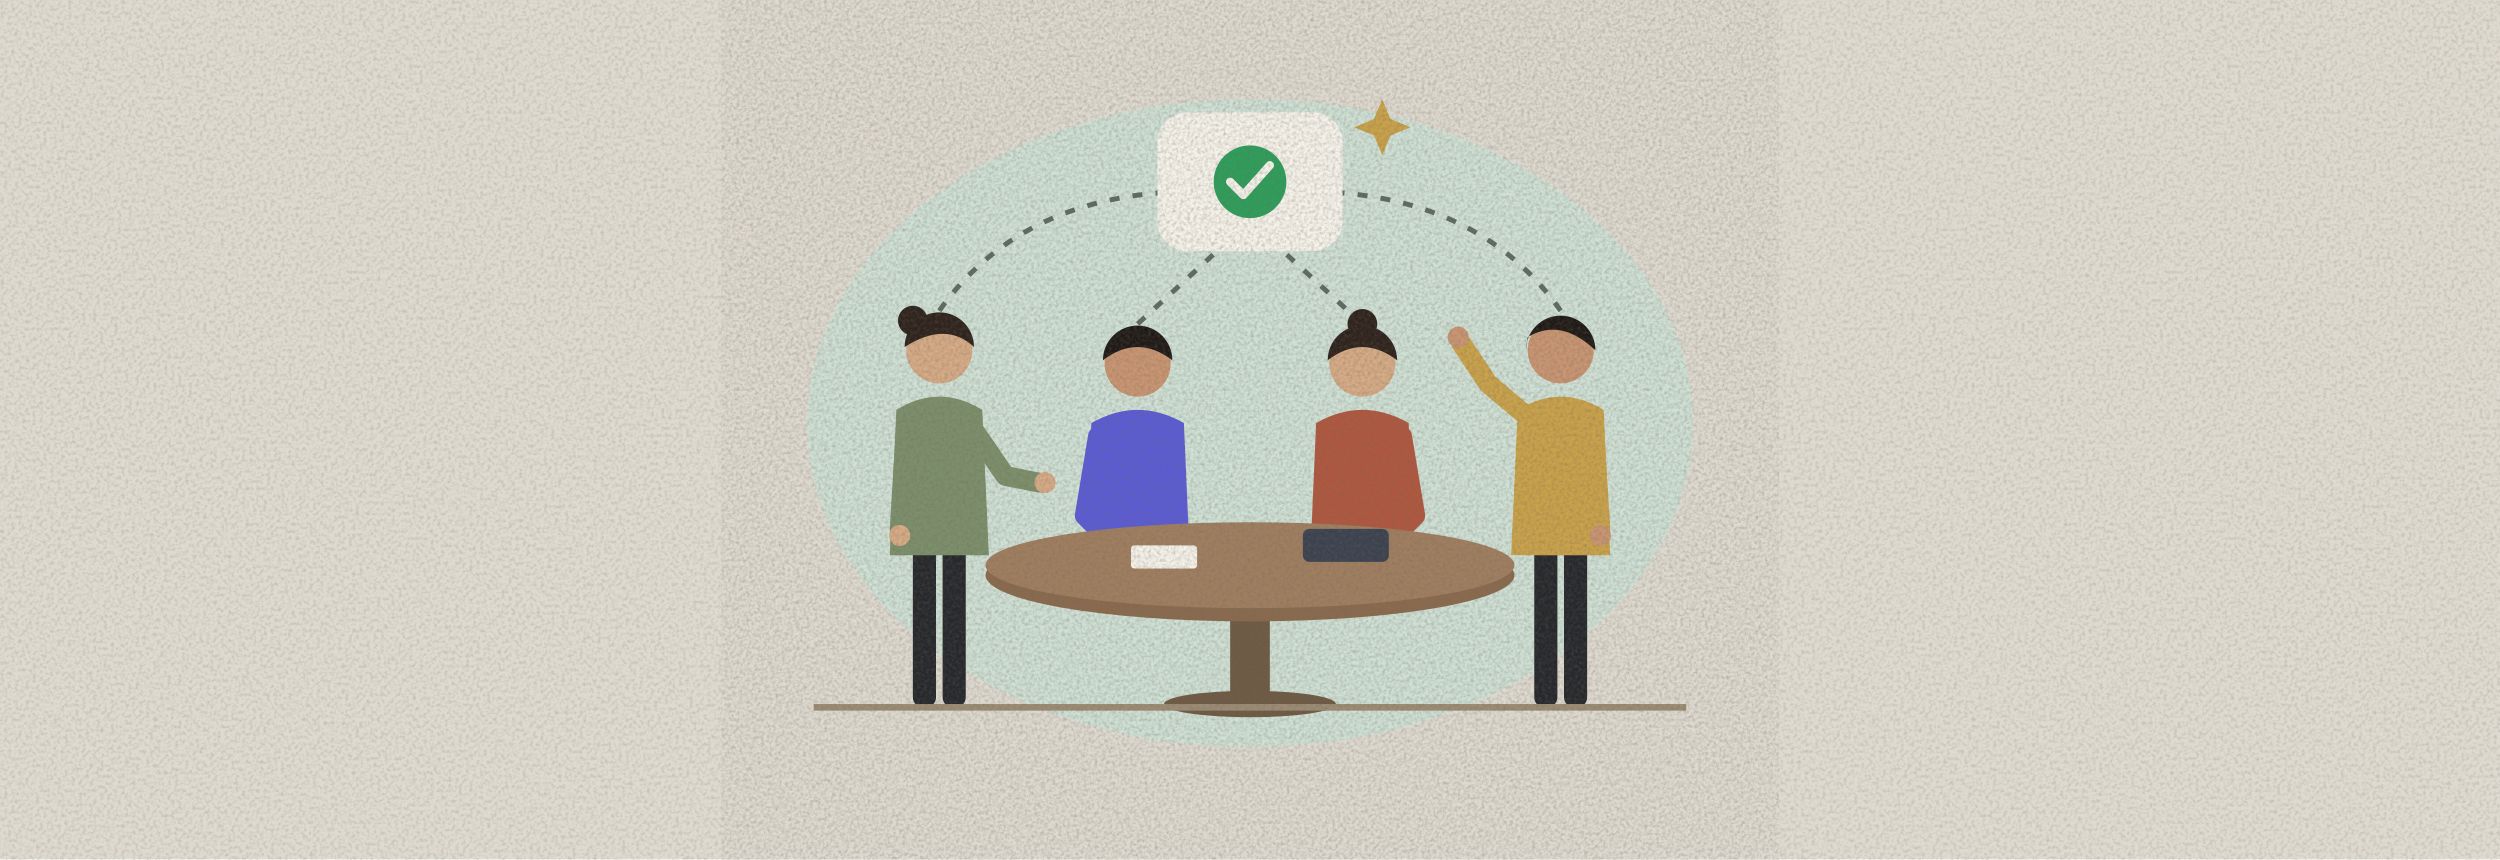
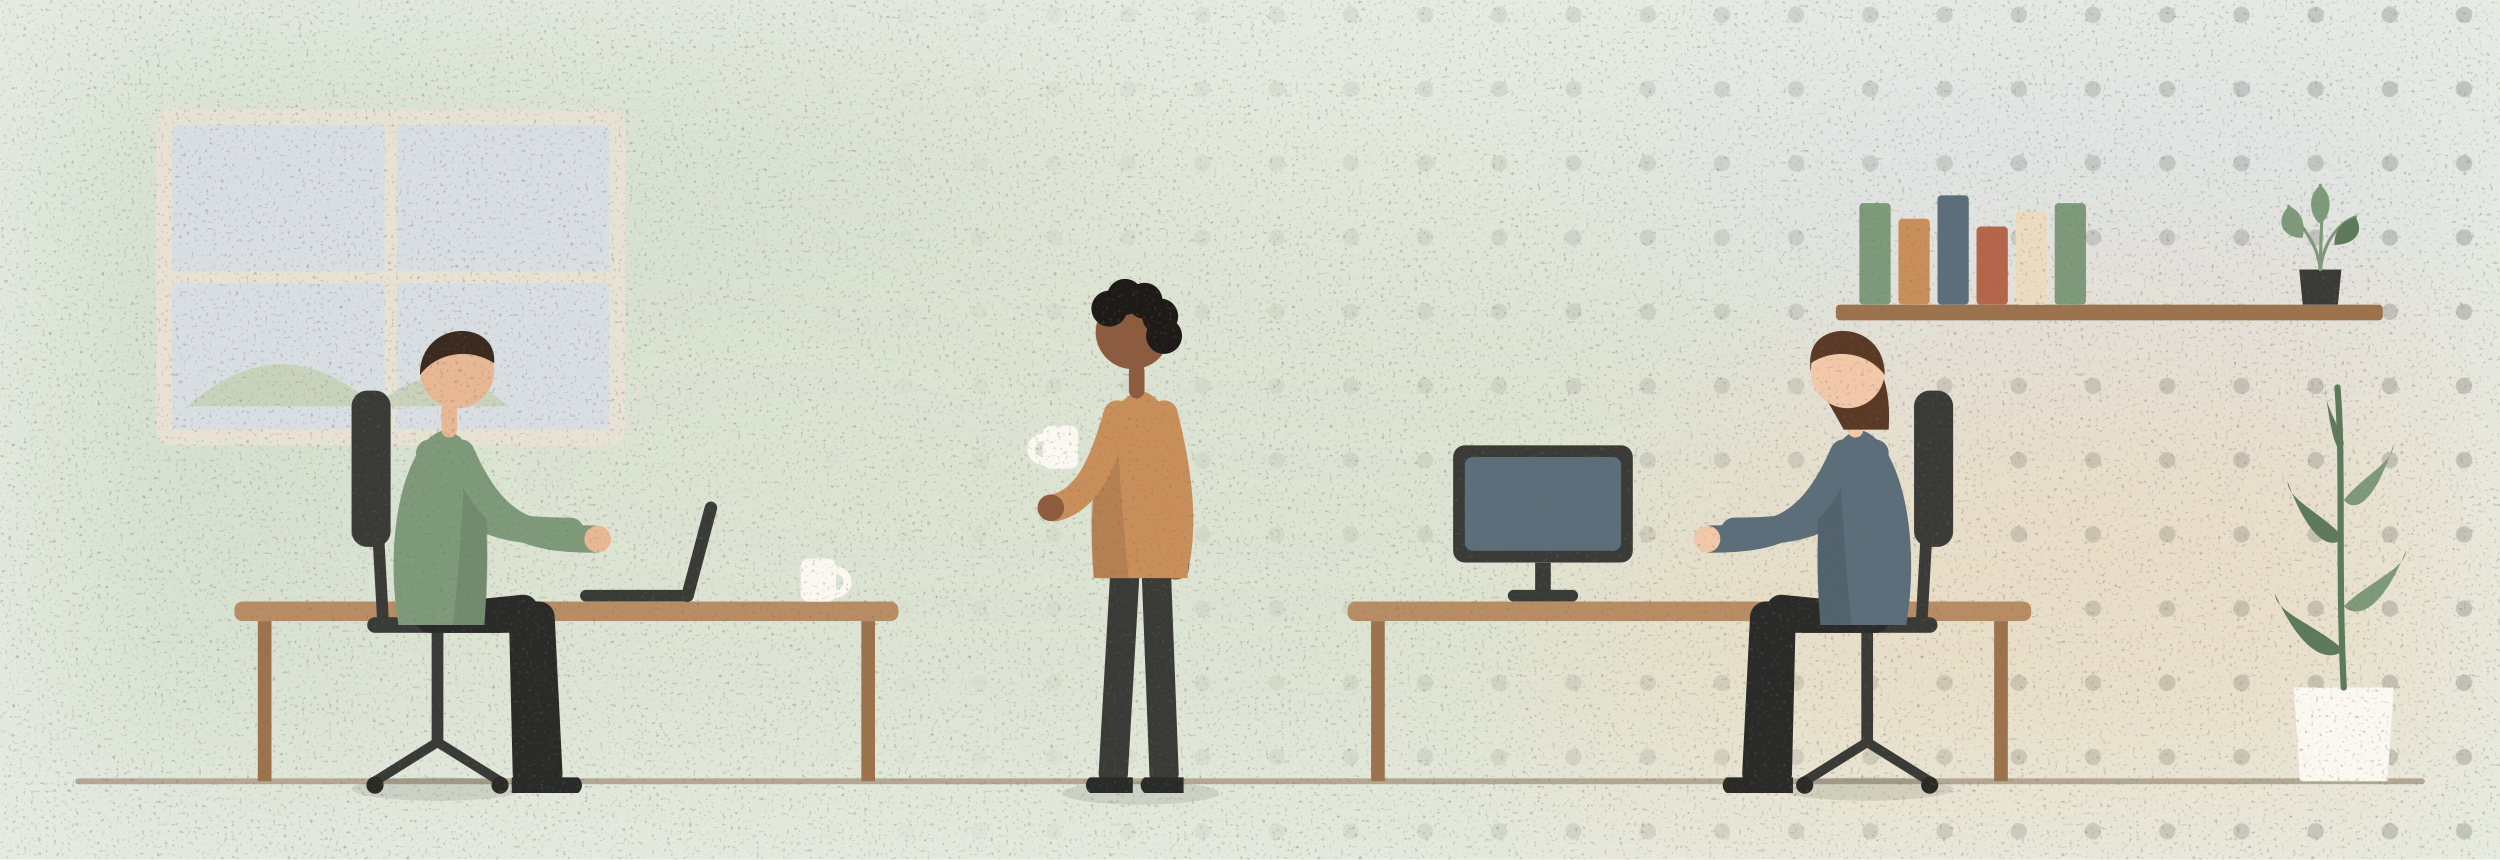
- <svg xmlns="http://www.w3.org/2000/svg" viewBox="0 0 640 220" width="640" height="220" role="img" aria-label="A team of four gathered around a table, agreeing on one recommendation">
-   <style>.g-float{animation:gfloat 5s ease-in-out infinite}.g-twinkle{animation:gtw 3.2s ease-in-out infinite;transform-box:fill-box;transform-origin:center}.g-flow{animation:gflow 1.6s linear infinite}@keyframes gfloat{0%,100%{transform:translateY(0)}50%{transform:translateY(-3px)}}@keyframes gtw{0%,100%{opacity:.35;transform:scale(.8)}50%{opacity:1;transform:scale(1)}}@keyframes gflow{to{stroke-dashoffset:-24}}@media (prefers-reduced-motion:reduce){*{animation:none!important}}</style>
+ <svg xmlns="http://www.w3.org/2000/svg" viewBox="0 0 640 220" width="640" height="220">
  <defs>
-     <filter id="gv-grain-full" x="0" y="0" width="100%" height="100%">
-       <feTurbulence type="fractalNoise" baseFrequency="1.1" numOctaves="2" stitchTiles="stitch" />
-       <feColorMatrix values="0 0 0 0 0.15 0 0 0 0 0.13 0 0 0 0 0.1 0.9 0 0 0 -0.38" />
+     <filter id="atmb" x="-50%" y="-50%" width="200%" height="200%">
+       <feGaussianBlur stdDeviation="38.4" />
+     </filter>
+     <pattern id="atmd" width="19" height="19" patternUnits="userSpaceOnUse">
+       <circle cx="3.8" cy="3.8" r="2.11" fill="#2A2B28" />
+     </pattern>
+     <linearGradient id="atmf" x1="0" x2="1" y1="0" y2="0">
+       <stop offset="0.3" stop-color="#FFFFFF" stop-opacity="0" />
+       <stop offset="1" stop-color="#FFFFFF" stop-opacity="1" />
+     </linearGradient>
+     <mask id="atmm">
+       <rect width="640" height="220" fill="url(#atmf)" />
+     </mask>
+     <filter id="edf1" x="0" y="0" width="100%" height="100%">
+       <feTurbulence type="fractalNoise" baseFrequency="1.05" numOctaves="2" seed="7" stitchTiles="stitch" result="n" />
+       <feColorMatrix in="n" type="matrix" values="0 0 0 0 0.16  0 0 0 0 0.14  0 0 0 0 0.11  0 0 0 1.5 -0.92" />
+       <feComposite in2="SourceAlpha" operator="in" />
    </filter>
  </defs>
-   <rect width="640" height="220" fill="#DEDAD0" />
-   <svg x="0" y="0" width="640" height="220" viewBox="0 0 320 260" preserveAspectRatio="xMidYMid meet">
-     <defs data-dc-tpl="309">
-       <filter data-dc-tpl="310" id="art-grain" x="0" y="0" width="100%" height="100%">
-         <feTurbulence data-dc-tpl="311" type="fractalNoise" baseFrequency="1.1" numOctaves="2" stitchTiles="stitch" />
-         <feColorMatrix data-dc-tpl="312" values="0 0 0 0 0.15 0 0 0 0 0.13 0 0 0 0 0.1 0.9 0 0 0 -0.38" />
-       </filter>
-     </defs>
-     <rect data-dc-tpl="313" width="320" height="260" fill="#DEDAD0" />
-     <ellipse data-dc-tpl="314" cx="160" cy="128" rx="134" ry="98" fill="#CFE0D5" />
-     <g data-dc-tpl="315" stroke="#5E6B62" stroke-width="1.5" stroke-dasharray="3 4" fill="none" class="g-flow">
-       <path data-dc-tpl="316" d="M126 98 L150 76" />
-       <path data-dc-tpl="317" d="M194 98 L170 76" />
-       <path data-dc-tpl="318" d="M66 94 Q90 60 138 58" />
-       <path data-dc-tpl="319" d="M254 94 Q230 60 182 58" />
+   <g id="edx1">
+     <rect width="640" height="220" fill="#E7ECE3" />
+     <g filter="url(#atmb)">
+       <circle class="atm-drift" cx="77" cy="18" r="192" fill="#CFDCCB" opacity="0.9" />
+       <ellipse cx="330" cy="140" rx="270" ry="101" fill="#DCE3D3" />
+       <circle class="atm-drift" style="animation-delay: -7s" cx="602" cy="9" r="166" fill="#DCE3E8" />
+       <circle class="atm-drift" style="animation-delay: -12s" cx="550" cy="224" r="154" fill="#EBDCC0" opacity="0.8" />
    </g>
-     <g data-dc-tpl="320" class="g-float">
-       <rect data-dc-tpl="321" x="132" y="34" width="56" height="42" rx="9" fill="#F5F2EA" />
-       <circle data-dc-tpl="322" cx="160" cy="55" r="11" fill="#2E9E5B" />
-       <path data-dc-tpl="323" d="M154 55 l4 4 l8 -9" fill="none" stroke="#F5F2EA" stroke-width="2.5" stroke-linecap="round" stroke-linejoin="round" />
+     <rect width="640" height="220" fill="url(#atmd)" opacity="0.2" mask="url(#atmm)" />
+     <rect x="40" y="28" width="120" height="86" rx="4" fill="#E8E2D4" />
+     <rect x="44" y="32" width="112" height="78" rx="2" fill="#D9DEE3" />
+     <path d="M100.0 32 V110 M44 71.0 H156" fill="none" stroke="#E8E2D4" stroke-width="3" stroke-linecap="round" stroke-linejoin="round" />
+     <path d="M48 104 q 24.0 -21.5 48.0 0 q 18.0 -15.48 34.0 0 Z" fill="#C9D3BC" />
+     <rect x="470" y="78" width="140" height="4" rx="1" fill="#9C734D" />
+     <rect x="476" y="52" width="8" height="26" rx="1" fill="#7E9A7B" />
+     <rect x="486" y="56" width="8" height="22" rx="1" fill="#C98F5B" />
+     <rect x="496" y="50" width="8" height="28" rx="1" fill="#5B6E7A" />
+     <rect x="506" y="58" width="8" height="20" rx="1" fill="#B5654A" />
+     <rect x="516" y="54" width="8" height="24" rx="1" fill="#EBDCC0" />
+     <rect x="526" y="52" width="8" height="26" rx="1" fill="#7E9A7B" />
+     <g transform="translate(594 78) scale(0.45 0.45)">
+       <path d="M-10 0 L10 0 L12 -20 L-12 -20 Z" fill="#3A3B37" />
+       <path d="M0 -20 C -2 -38 -12 -44 -18 -56" fill="none" stroke="#7E9A7B" stroke-width="1.8" stroke-linecap="round" stroke-linejoin="round" />
+       <path d="M0 -20 C 2 -36 10 -46 20 -50" fill="none" stroke="#7E9A7B" stroke-width="1.8" stroke-linecap="round" stroke-linejoin="round" />
+       <path d="M0 -20 C 0 -40 2 -54 0 -68" fill="none" stroke="#7E9A7B" stroke-width="1.8" stroke-linecap="round" stroke-linejoin="round" />
+       <path d="M-18 -56 C -26 -48 -22 -38 -10 -38 C -8 -48 -12 -54 -18 -56 Z" fill="#7E9A7B" />
+       <path d="M20 -50 C 26 -40 18 -34 8 -34 C 8 -44 14 -48 20 -50 Z" fill="#5E7A5C" />
+       <path d="M0 -68 C -8 -62 -6 -50 0 -46 C 6 -50 8 -62 0 -68 Z" fill="#7E9A7B" />
    </g>
-     <path data-dc-tpl="324" class="g-twinkle" d="M200 30 l2.5 6 l6 2.5 l-6 2.5 l-2.5 6 l-2.5 -6 l-6 -2.5 l6 -2.5 Z" fill="#C9A24B" />
-     <g data-dc-tpl="325" transform="translate(126 0)">
-       <path data-dc-tpl="326" d="M-14 128 Q0 120 14 128 L16 174 L-16 174 Z" fill="#5B5BD6" />
-       <path data-dc-tpl="327" d="M-12 132 L-16 156 L-8 164" fill="none" stroke="#5B5BD6" stroke-width="6" stroke-linecap="round" stroke-linejoin="round" />
-       <circle data-dc-tpl="328" cx="0" cy="110" r="10" fill="#C99572" />
-       <path data-dc-tpl="329" d="M-10.5 109 A10.5 10.5 0 0 1 10.5 109 Q0 101 -10.5 109 Z" fill="#1F1A17" />
+     <path d="M20 200 H620" fill="none" stroke="#B3A894" stroke-width="1.5" stroke-linecap="round" stroke-linejoin="round" />
+     <rect x="60" y="154" width="170" height="5" rx="2" fill="#B98D63" />
+     <rect x="66" y="159" width="3.5" height="41" rx="0" fill="#9C734D" />
+     <rect x="220.5" y="159" width="3.5" height="41" rx="0" fill="#9C734D" />
+     <path d="M150 152.5 H176" fill="none" stroke="#3A3B37" stroke-width="3" stroke-linecap="round" stroke-linejoin="round" />
+     <path d="M176 152.5 L182 130" fill="none" stroke="#3A3B37" stroke-width="3.2" stroke-linecap="round" stroke-linejoin="round" />
+     <rect x="205" y="143" width="9" height="11" rx="2" fill="#FBF8F2" />
+     <path d="M214 146 a3 3 0 0 1 0 6" fill="none" stroke="#FBF8F2" stroke-width="2" stroke-linecap="round" stroke-linejoin="round" />
+     <g transform="translate(112 200) scale(1 1)">
+       <path d="M-14 -42 L-17 -96" fill="none" stroke="#3A3B37" stroke-width="3" stroke-linecap="round" stroke-linejoin="round" />
+       <rect x="-22" y="-100" width="10" height="40" rx="4" fill="#3A3B37" />
+       <path d="M-16 -40 H16" fill="none" stroke="#3A3B37" stroke-width="4" stroke-linecap="round" stroke-linejoin="round" />
+       <path d="M0 -38 V-10" fill="none" stroke="#3A3B37" stroke-width="3" stroke-linecap="round" stroke-linejoin="round" />
+       <path d="M-16 0 L0 -10 L16 0" fill="none" stroke="#3A3B37" stroke-width="2.5" stroke-linecap="round" stroke-linejoin="round" />
+       <circle cx="-16" cy="1" r="2.2" fill="#2A2B28" />
+       <circle cx="16" cy="1" r="2.2" fill="#2A2B28" />
+       <ellipse cx="0" cy="2" rx="22" ry="3" fill="rgba(42,43,40,.12)" />
+       <path d="M-2 -84 C 6 -66 16 -64 34 -64" fill="none" stroke="#7E9A7B" stroke-width="7" stroke-linecap="round" stroke-linejoin="round" />
+       <path d="M-2 -42 L26 -42 L28 -2" fill="none" stroke="#2A2B28" stroke-width="8" stroke-linecap="round" stroke-linejoin="round" />
+       <path d="M24 -1 h12 a2.5 2.5 0 0 1 0 4 h-12 z" fill="#2A2B28" />
+       <path d="M2 -42 L22 -44 L23 -2" fill="none" stroke="#2A2B28" stroke-width="7.5" stroke-linecap="round" stroke-linejoin="round" />
+       <path d="M19 -1 h11 a2.5 2.5 0 0 1 0 4 h-11 z" fill="#2A2B28" />
+       <path d="M-10 -40 C -14 -64 -8 -88 2 -90 C 12 -88 14 -66 12 -40 Z" fill="#7E9A7B" />
+       <path d="M4 -40 C 6 -60 7 -78 7 -86 C 13 -80 14 -62 12 -40 Z" fill="rgba(0,0,0,.10)" />
+       <path d="M3 -90 V-95" fill="none" stroke="#E8B894" stroke-width="4" stroke-linecap="round" stroke-linejoin="round" />
+       <circle cx="5" cy="-105" r="9.5" fill="#E8B894" />
+       <path d="M-4.5 -104 C -4.5 -118.5 15.5 -118.5 14.5 -107 C 8.5 -111 0 -110 -4.5 -104 Z" fill="#3A2A20" />
+       <path d="M6 -84 C 14 -66 22 -62 40 -62" fill="none" stroke="#7E9A7B" stroke-width="7" stroke-linecap="round" stroke-linejoin="round" />
+       <circle cx="41" cy="-62" r="3.4" fill="#E8B894" />
    </g>
-     <g data-dc-tpl="330" transform="translate(194 0)">
-       <path data-dc-tpl="331" d="M-14 128 Q0 120 14 128 L16 174 L-16 174 Z" fill="#B0573F" />
-       <path data-dc-tpl="332" d="M12 132 L16 156 L8 164" fill="none" stroke="#B0573F" stroke-width="6" stroke-linecap="round" stroke-linejoin="round" />
-       <circle data-dc-tpl="333" cx="0" cy="110" r="10" fill="#D6AB86" />
-       <path data-dc-tpl="334" d="M-10.5 109 A10.5 10.5 0 0 1 10.5 109 Q0 101 -10.5 109 Z" fill="#2E231D" />
-       <circle data-dc-tpl="335" cx="0" cy="98" r="4.5" fill="#2E231D" />
+     <g transform="translate(292 200) scale(-1 1)">
+       <ellipse cx="0" cy="3" rx="20" ry="3" fill="rgba(42,43,40,.12)" />
+       <path d="M-6 -94 C -10 -78 -11 -66 -9 -56" fill="none" stroke="#C98F5B" stroke-width="7" stroke-linecap="round" stroke-linejoin="round" />
+       <circle cx="-9" cy="-55" r="3.4" fill="#8D5B3E" />
+       <path d="M-4 -54 L-6 -2" fill="none" stroke="#3A3B37" stroke-width="7.5" stroke-linecap="round" stroke-linejoin="round" />
+       <path d="M4 -54 L7 -2" fill="none" stroke="#3A3B37" stroke-width="7.5" stroke-linecap="round" stroke-linejoin="round" />
+       <path d="M-11 -1 h10 a2.5 2.5 0 0 1 0 4 h-10 z" fill="#2A2B28" />
+       <path d="M2 -1 h11 a2.5 2.5 0 0 1 0 4 h-11 z" fill="#2A2B28" />
+       <path d="M-12 -52 C -14 -76 -10 -98 0 -100 C 10 -98 14 -76 12 -52 Z" fill="#C98F5B" />
+       <path d="M3 -52 C 5 -70 6 -88 6 -96 C 12 -90 14 -74 12 -52 Z" fill="rgba(0,0,0,.10)" />
+       <path d="M1 -100 V-105" fill="none" stroke="#8D5B3E" stroke-width="4" stroke-linecap="round" stroke-linejoin="round" />
+       <circle cx="2" cy="-115" r="9.5" fill="#8D5B3E" />
+       <circle cx="-5" cy="-119" r="4.6" fill="#1E1A18" />
+       <circle cx="-1" cy="-123" r="4.6" fill="#1E1A18" />
+       <circle cx="4" cy="-124" r="4.6" fill="#1E1A18" />
+       <circle cx="8" cy="-121" r="4.6" fill="#1E1A18" />
+       <circle cx="-6" cy="-114" r="4.6" fill="#1E1A18" />
+       <rect x="16" y="-91" width="9" height="11" rx="2" fill="#FBF8F2" />
+       <path d="M25 -88 a3 3 0 0 1 0 6" fill="none" stroke="#FBF8F2" stroke-width="2" stroke-linecap="round" stroke-linejoin="round" />
+       <path d="M6 -94 C 10 -80 14 -72 22 -70" fill="none" stroke="#C98F5B" stroke-width="7" stroke-linecap="round" stroke-linejoin="round" />
+       <circle cx="23" cy="-70" r="3.4" fill="#8D5B3E" />
    </g>
-     <rect data-dc-tpl="336" x="154" y="178" width="12" height="36" fill="#6E5A44" />
-     <ellipse data-dc-tpl="337" cx="160" cy="213" rx="26" ry="4" fill="#6E5A44" />
-     <ellipse data-dc-tpl="338" cx="160" cy="174" rx="80" ry="14" fill="#8A6A4E" />
-     <ellipse data-dc-tpl="339" cx="160" cy="171" rx="80" ry="13" fill="#A07E60" />
-     <rect data-dc-tpl="340" x="124" y="165" width="20" height="7" rx="1" fill="#F5F2EA" />
-     <rect data-dc-tpl="341" x="176" y="160" width="26" height="10" rx="2" fill="#3B4250" />
-     <g data-dc-tpl="342" transform="translate(66 0)">
-       <rect data-dc-tpl="343" x="-8" y="164" width="7" height="50" rx="3" fill="#26282C" />
-       <rect data-dc-tpl="344" x="1" y="164" width="7" height="50" rx="3" fill="#26282C" />
-       <path data-dc-tpl="345" d="M-13 124 Q0 116 13 124 L15 168 L-15 168 Z" fill="#7C8F6B" />
-       <path data-dc-tpl="346" d="M-10 128 L-12 160" stroke="#7C8F6B" stroke-width="6" stroke-linecap="round" />
-       <circle data-dc-tpl="347" cx="-12" cy="162" r="3.2" fill="#D6AB86" />
-       <path data-dc-tpl="348" d="M9 128 L20 144 L30 146" fill="none" stroke="#7C8F6B" stroke-width="6" stroke-linecap="round" stroke-linejoin="round" />
-       <circle data-dc-tpl="349" cx="32" cy="146" r="3.2" fill="#D6AB86" />
-       <circle data-dc-tpl="350" cx="0" cy="106" r="10" fill="#D6AB86" />
-       <path data-dc-tpl="351" d="M-10.5 105 A10.5 10.5 0 0 1 10.5 105 Q2 97 -10.5 105 Z" fill="#2E231D" />
-       <circle data-dc-tpl="352" cx="-8" cy="97" r="4.5" fill="#2E231D" />
+     <rect x="345" y="154" width="175" height="5" rx="2" fill="#B98D63" />
+     <rect x="351" y="159" width="3.5" height="41" rx="0" fill="#9C734D" />
+     <rect x="510.5" y="159" width="3.5" height="41" rx="0" fill="#9C734D" />
+     <rect x="372" y="114" width="46" height="30" rx="3" fill="#3A3B37" />
+     <rect x="375" y="117" width="40" height="24" rx="2" fill="#5B6E7A" />
+     <rect x="393.0" y="144" width="4" height="8" rx="0" fill="#3A3B37" />
+     <rect x="386.0" y="151" width="18" height="3" rx="1.5" fill="#3A3B37" />
+     <g transform="translate(478 200) scale(-1 1)">
+       <path d="M-14 -42 L-17 -96" fill="none" stroke="#3A3B37" stroke-width="3" stroke-linecap="round" stroke-linejoin="round" />
+       <rect x="-22" y="-100" width="10" height="40" rx="4" fill="#3A3B37" />
+       <path d="M-16 -40 H16" fill="none" stroke="#3A3B37" stroke-width="4" stroke-linecap="round" stroke-linejoin="round" />
+       <path d="M0 -38 V-10" fill="none" stroke="#3A3B37" stroke-width="3" stroke-linecap="round" stroke-linejoin="round" />
+       <path d="M-16 0 L0 -10 L16 0" fill="none" stroke="#3A3B37" stroke-width="2.5" stroke-linecap="round" stroke-linejoin="round" />
+       <circle cx="-16" cy="1" r="2.2" fill="#2A2B28" />
+       <circle cx="16" cy="1" r="2.2" fill="#2A2B28" />
+       <ellipse cx="0" cy="2" rx="22" ry="3" fill="rgba(42,43,40,.12)" />
+       <path d="M-2 -84 C 6 -66 16 -64 34 -64" fill="none" stroke="#5B6E7A" stroke-width="7" stroke-linecap="round" stroke-linejoin="round" />
+       <path d="M-2 -42 L26 -42 L28 -2" fill="none" stroke="#2A2B28" stroke-width="8" stroke-linecap="round" stroke-linejoin="round" />
+       <path d="M24 -1 h12 a2.5 2.5 0 0 1 0 4 h-12 z" fill="#2A2B28" />
+       <path d="M2 -42 L22 -44 L23 -2" fill="none" stroke="#2A2B28" stroke-width="7.5" stroke-linecap="round" stroke-linejoin="round" />
+       <path d="M19 -1 h11 a2.5 2.5 0 0 1 0 4 h-11 z" fill="#2A2B28" />
+       <path d="M-10 -40 C -14 -64 -8 -88 2 -90 C 12 -88 14 -66 12 -40 Z" fill="#5B6E7A" />
+       <path d="M4 -40 C 6 -60 7 -78 7 -86 C 13 -80 14 -62 12 -40 Z" fill="rgba(0,0,0,.10)" />
+       <path d="M3 -90 V-95" fill="none" stroke="#F1C9A9" stroke-width="4" stroke-linecap="round" stroke-linejoin="round" />
+       <path d="M-5.5 -90 C -7.5 -118.5 16.5 -119.5 14.5 -105 L 6 -90 Z" fill="#5A3A26" />
+       <circle cx="5" cy="-105" r="9.5" fill="#F1C9A9" />
+       <path d="M-4.5 -104 C -4.5 -118.5 15.5 -118.5 14.5 -107 C 8.5 -111 0 -110 -4.5 -104 Z" fill="#5A3A26" />
+       <path d="M6 -84 C 14 -66 22 -62 40 -62" fill="none" stroke="#5B6E7A" stroke-width="7" stroke-linecap="round" stroke-linejoin="round" />
+       <circle cx="41" cy="-62" r="3.4" fill="#F1C9A9" />
    </g>
-     <g data-dc-tpl="353" transform="translate(254 0) scale(-1 1)">
-       <rect data-dc-tpl="354" x="-8" y="164" width="7" height="50" rx="3" fill="#26282C" />
-       <rect data-dc-tpl="355" x="1" y="164" width="7" height="50" rx="3" fill="#26282C" />
-       <path data-dc-tpl="356" d="M-13 124 Q0 116 13 124 L15 168 L-15 168 Z" fill="#C9A24B" />
-       <path data-dc-tpl="357" d="M-10 128 L-12 160" stroke="#C9A24B" stroke-width="6" stroke-linecap="round" />
-       <circle data-dc-tpl="358" cx="-12" cy="162" r="3.2" fill="#C99572" />
-       <path data-dc-tpl="359" d="M9 127 L22 116 L30 104" fill="none" stroke="#C9A24B" stroke-width="6" stroke-linecap="round" stroke-linejoin="round" />
-       <circle data-dc-tpl="360" cx="31" cy="102" r="3.2" fill="#C99572" />
-       <circle data-dc-tpl="361" cx="0" cy="106" r="10" fill="#C99572" />
-       <path data-dc-tpl="362" d="M-10.5 106 A10.5 10.5 0 0 1 10.5 106 L10 102 Q0 96 -10.5 106 Z" fill="#1F1A17" />
+     <g transform="translate(600 200) scale(0.8 0.8)">
+       <path d="M-14 0 L14 0 L16 -30 L-16 -30 Z" fill="#FBF8F2" />
+       <path d="M0 -30 C -4 -60 -2 -90 0 -120" fill="none" />
+       <path d="M0 -42 C -8.8 -50 -22 -54 -22 -60 C -13.2 -40 -4.4 -38 0 -42 Z" fill="#5E7A5C" />
+       <path d="M0 -56 C 8.0 -64 20 -68 20 -74 C 12.0 -54 4.0 -52 0 -56 Z" fill="#7E9A7B" />
+       <path d="M0 -78 C -7.2 -86 -18 -90 -18 -96 C -10.8 -76 -3.6 -74 0 -78 Z" fill="#5E7A5C" />
+       <path d="M0 -90 C 6.4 -98 16 -102 16 -108 C 9.6 -88 3.2 -86 0 -90 Z" fill="#7E9A7B" />
+       <path d="M0 -108 C -2.4 -116 -6 -120 -6 -126 C -3.6 -106 -1.2 -104 0 -108 Z" fill="#5E7A5C" />
+       <path d="M0 -30 C -2 -70 0 -100 -2 -126" fill="none" stroke="#5E7A5C" stroke-width="2" stroke-linecap="round" stroke-linejoin="round" />
    </g>
-     <line data-dc-tpl="363" x1="28" y1="214" x2="292" y2="214" stroke="#9C8C74" stroke-width="2" />
-     <rect data-dc-tpl="364" width="320" height="260" filter="url(#art-grain)" opacity="0.55" />
-   </svg>
-   <rect width="640" height="220" filter="url(#gv-grain-full)" opacity="0.55" />
+   </g>
+   <use href="#edx1" filter="url(#edf1)" />
</svg>
